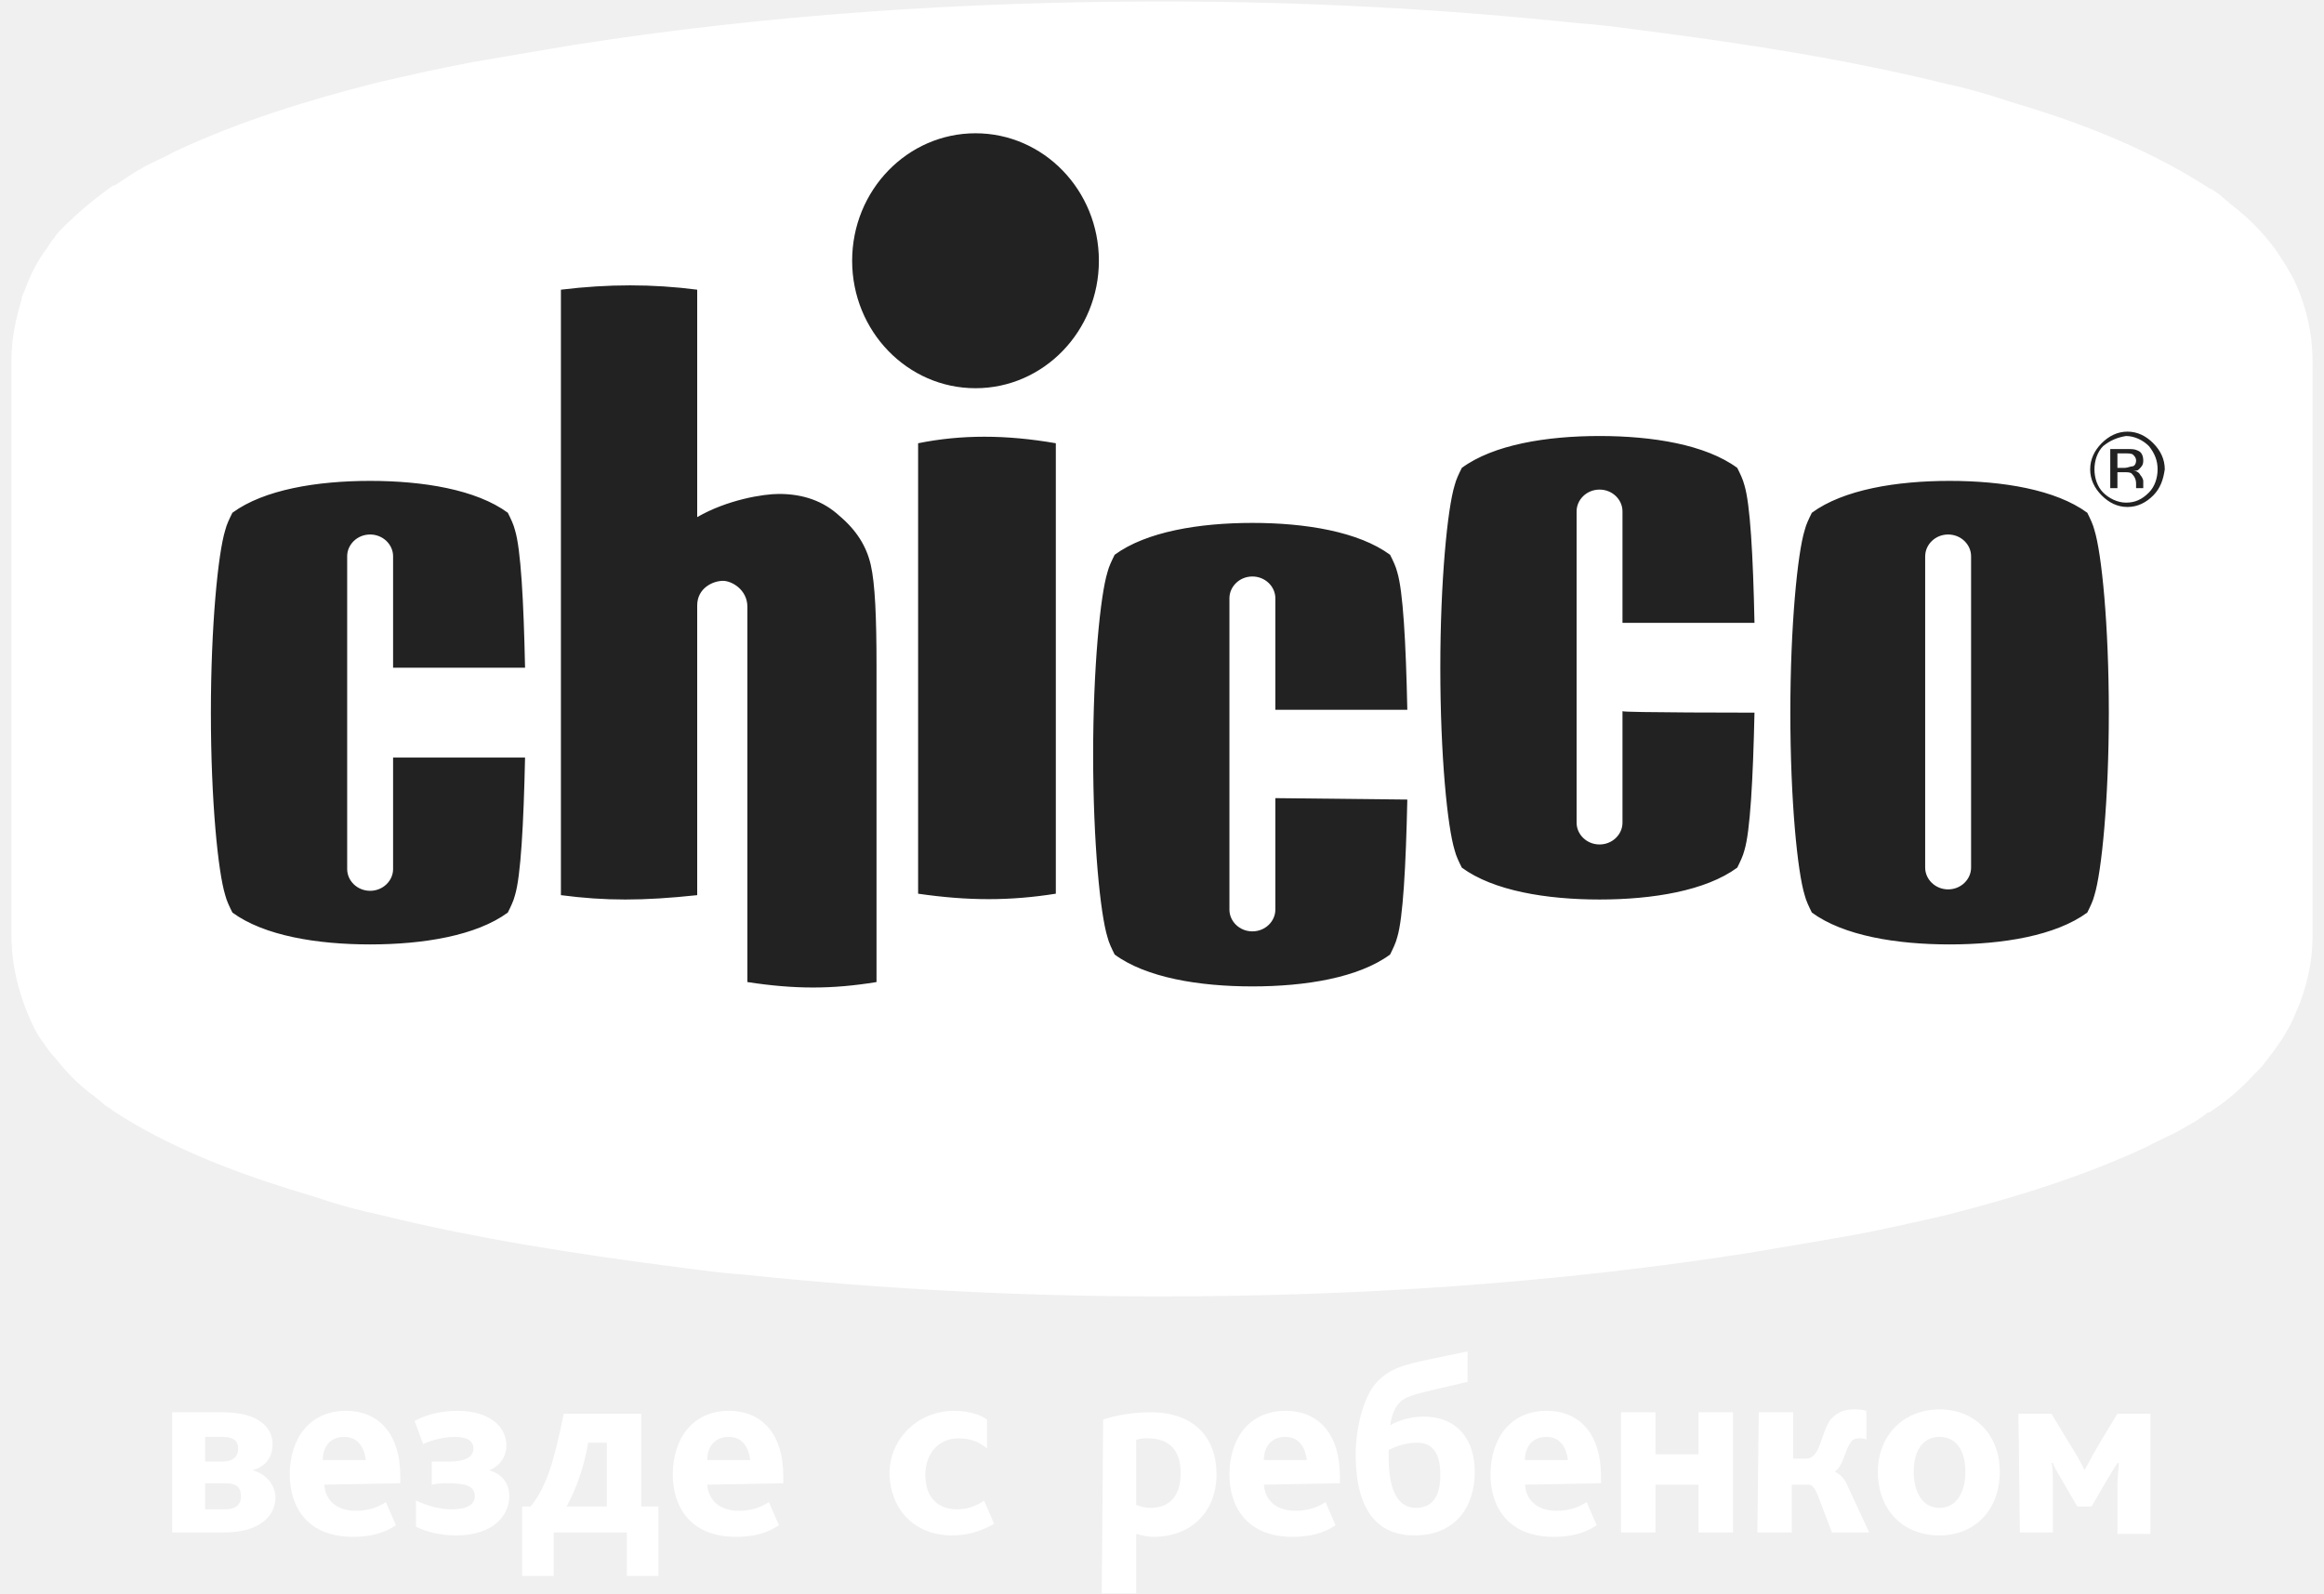
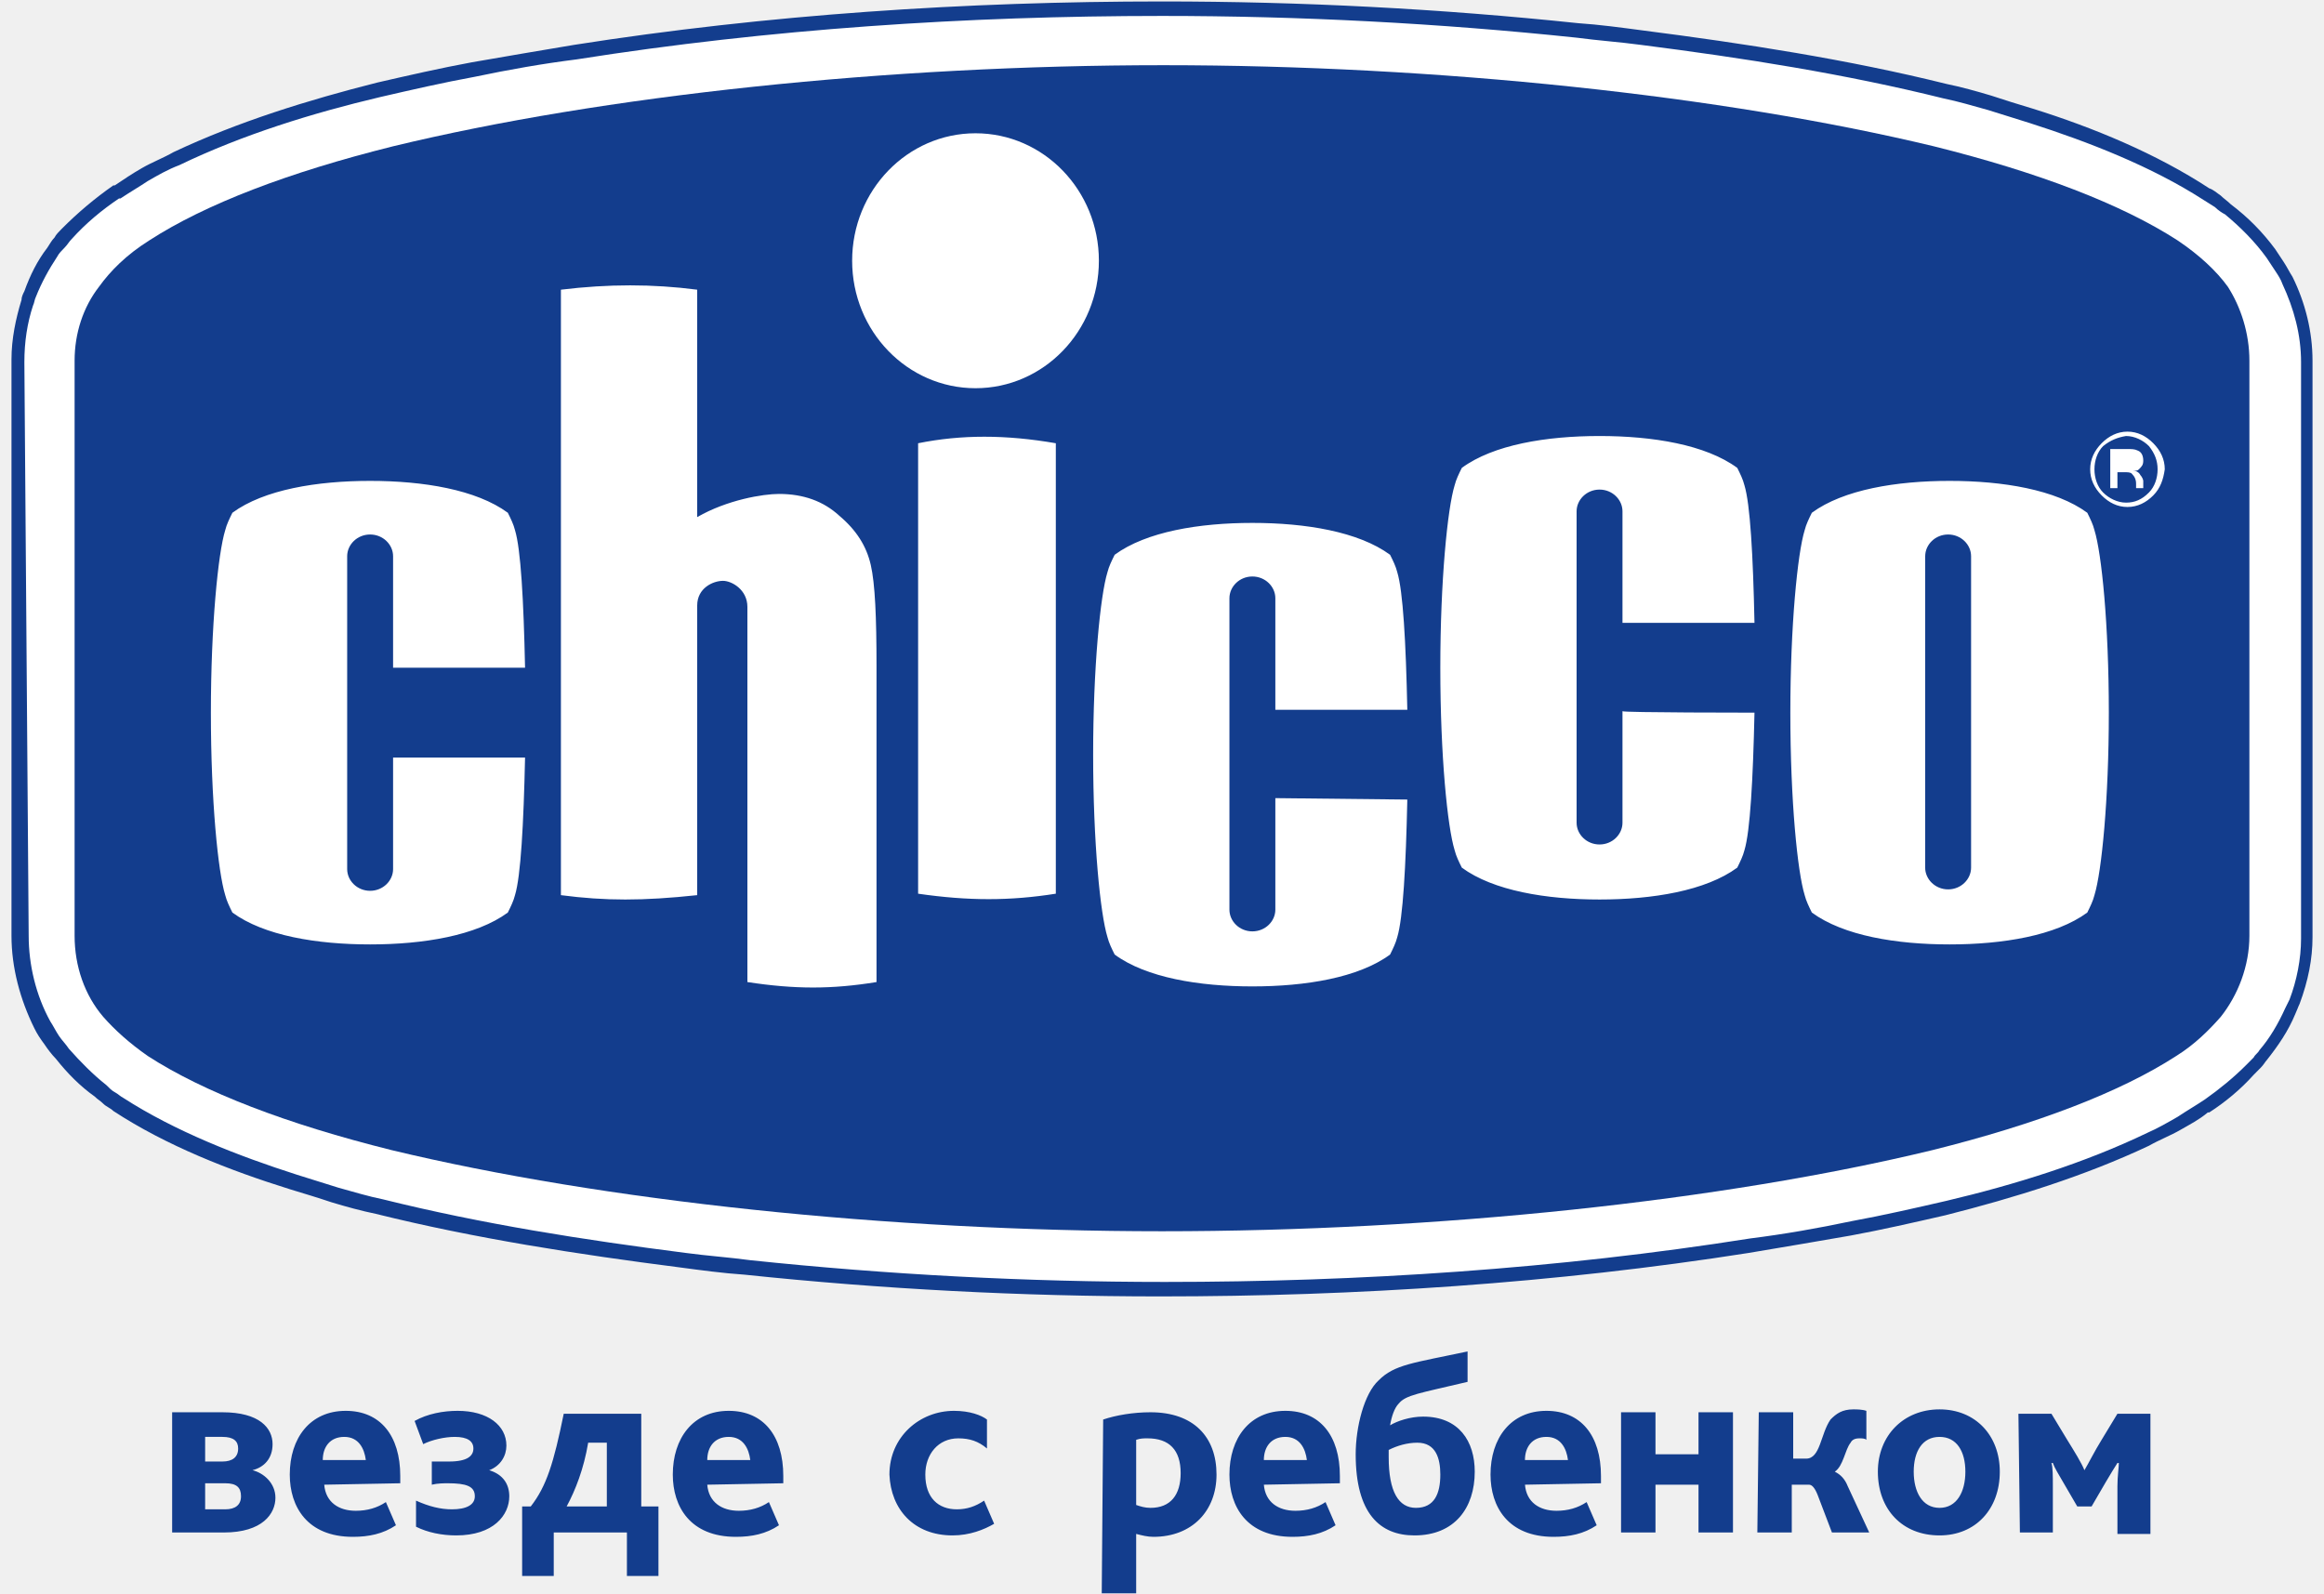
<svg xmlns="http://www.w3.org/2000/svg" width="70" height="48" viewBox="0 0 70 48">
  <g fill="none">
    <path fill="#FFF" d="M68.185 31.724c-.432.523-.994 1.047-1.728 1.527-1.901 1.265-4.624 2.269-7.864 3.098C52.11 37.92 43.383 38.836 35 38.836s-17.111-.916-23.593-2.487c-3.24-.785-5.963-1.833-7.864-3.098-.691-.48-1.253-1.004-1.728-1.527-.778-.96-1.296-2.226-1.296-3.579V10.822c0-1.222.388-2.357 1.037-3.273C2.03 6.94 2.679 6.284 3.5 5.76c1.901-1.265 4.623-2.27 7.864-3.098C17.846 1.09 26.574.175 34.957.175s17.11.916 23.592 2.487c3.241.785 5.963 1.833 7.865 3.098.82.524 1.469 1.178 1.944 1.79.648.915 1.037 2.05 1.037 3.272v17.323c.043 1.397-.432 2.619-1.21 3.579z" />
-     <path fill="#FFF" d="M69.654 28.233V10.865c0-.872-.216-1.745-.605-2.53-.086-.131-.172-.306-.259-.437l-.26-.393c-.388-.523-.82-.96-1.339-1.352-.086-.088-.216-.175-.302-.262-.13-.087-.216-.175-.346-.218-1.599-1.048-3.5-1.833-5.315-2.4-.432-.131-.864-.262-1.253-.393-.432-.13-.907-.262-1.34-.35-2.98-.74-6.092-1.22-9.16-1.614C48.827.83 48.18.742 47.531.698 43.383.262 39.19.044 35 .044c-5.877 0-11.883.392-17.716 1.309-1.037.174-2.074.349-3.068.523-.95.175-1.901.393-2.852.611-2.074.524-4.191 1.178-6.136 2.095-.302.174-.648.305-.95.48-.303.174-.562.349-.821.523h-.043c-.562.393-1.08.83-1.556 1.31-.086.087-.173.174-.216.261-.086.088-.13.175-.216.306-.303.393-.519.829-.691 1.309-.044.087-.087.174-.087.262C.475 9.6.346 10.21.346 10.822v17.367c0 .96.259 1.92.691 2.793.086.174.173.305.303.48.086.13.216.305.345.436.346.437.735.83 1.167 1.135.086.087.173.13.26.218.086.087.215.13.302.218 1.598 1.047 3.5 1.79 5.314 2.356.432.131.865.262 1.253.393.433.131.908.262 1.34.35 2.981.741 6.093 1.221 9.16 1.614.649.087 1.297.174 1.945.218 4.148.436 8.34.655 12.53.655 5.877 0 11.884-.393 17.717-1.31 1.037-.174 2.074-.349 3.068-.523.95-.175 1.901-.393 2.852-.611 2.074-.524 4.191-1.178 6.135-2.095.303-.174.649-.305.951-.48.302-.174.562-.305.821-.523h.043c.476-.306.95-.698 1.34-1.135l.216-.218c.086-.087.13-.175.173-.218.345-.437.648-.873.864-1.397.043-.087.086-.218.13-.305.259-.698.388-1.353.388-2.007zM.734 10.909c0-.61.087-1.178.26-1.702.043-.087.043-.174.086-.262.173-.436.39-.829.648-1.221.044-.088.13-.175.216-.262.087-.087.13-.175.216-.262.433-.48.908-.873 1.426-1.222h.044c.259-.174.561-.349.82-.523.303-.175.606-.35.951-.48 1.901-.917 4.019-1.571 6.05-2.051.95-.219 1.9-.437 2.851-.611 1.038-.218 2.031-.393 3.068-.524C23.16.873 29.123.48 35 .48c4.148 0 8.34.218 12.488.655.648.087 1.296.13 1.944.218 3.068.392 6.136.872 9.117 1.614.432.088.865.218 1.34.35.432.13.82.261 1.253.392 1.772.567 3.673 1.31 5.228 2.313.13.087.216.13.346.218.086.087.216.175.303.218.475.393.907.83 1.253 1.31l.259.392c.086.13.173.262.216.393.346.742.562 1.527.562 2.356v17.367c0 .611-.13 1.266-.346 1.833l-.13.262c-.216.48-.475.916-.777 1.265-.044.088-.13.131-.173.219l-.216.218c-.39.392-.821.742-1.253 1.047-.26.175-.562.35-.821.524-.303.174-.605.349-.908.48-1.901.916-4.018 1.57-6.05 2.05-.95.219-1.9.437-2.851.611-1.037.219-2.03.393-3.068.524-5.79.916-11.753 1.31-17.63 1.31-4.148 0-8.34-.219-12.487-.655-.648-.088-1.297-.131-1.945-.219-3.068-.392-6.135-.872-9.117-1.614-.432-.087-.864-.218-1.34-.35-.432-.13-.82-.261-1.253-.392-1.771-.567-3.672-1.309-5.228-2.313-.086-.043-.173-.13-.26-.174-.086-.044-.172-.131-.258-.218-.39-.306-.778-.699-1.124-1.091-.086-.131-.216-.262-.302-.393-.087-.13-.173-.305-.26-.436-.432-.786-.648-1.702-.648-2.575l-.13-17.28z" />
-     <path fill="#FFF" d="M67.753 10.865V28.19c0 .916-.346 1.79-.864 2.444-.346.392-.778.829-1.34 1.178-1.685 1.09-4.191 2.05-7.345 2.836-6.309 1.528-14.908 2.444-23.204 2.444-8.253 0-16.852-.916-23.204-2.444-3.154-.785-5.66-1.745-7.345-2.836-.562-.393-.994-.786-1.34-1.178-.562-.655-.864-1.528-.864-2.444V10.865c0-.829.26-1.614.734-2.225.346-.48.821-.96 1.513-1.396 1.685-1.091 4.191-2.051 7.346-2.837 6.308-1.527 14.907-2.443 23.203-2.443 8.253 0 16.852.916 23.204 2.443 3.154.786 5.66 1.746 7.346 2.837.648.436 1.166.916 1.512 1.396.389.61.648 1.396.648 2.225zM5.185 46.167h1.556c1.166 0 1.555-.567 1.555-1.047 0-.436-.345-.742-.691-.83.346-.086.605-.348.605-.785 0-.48-.389-.96-1.512-.96H5.185v3.622zm.994-.698v-.785h.605c.346 0 .475.13.475.392s-.173.393-.475.393h-.605zm0-1.44v-.742h.519c.345 0 .475.131.475.35 0 .261-.173.392-.475.392h-.519zm5.877.655v-.219c0-1.221-.605-1.963-1.642-1.963-1.08 0-1.686.829-1.686 1.92 0 .96.519 1.876 1.902 1.876.475 0 .907-.087 1.296-.349l-.303-.698c-.259.174-.561.262-.907.262-.518 0-.907-.262-.95-.786l2.29-.043zm-2.334-.699c0-.392.216-.698.648-.698.432 0 .605.35.649.698H9.722zm4.019 2.27c1.123 0 1.599-.611 1.599-1.179 0-.349-.173-.654-.605-.785.345-.131.518-.436.518-.742 0-.61-.562-1.047-1.469-1.047-.432 0-.907.087-1.296.305l.259.698c.26-.13.648-.218.95-.218.39 0 .562.131.562.35 0 .218-.173.392-.734.392h-.519v.698c.173-.043.39-.043.475-.043.562 0 .821.087.821.392 0 .262-.259.393-.69.393-.347 0-.692-.087-1.081-.262v.786c.346.174.778.262 1.21.262zm1.987 1.221h.951v-1.309h2.204v1.31h.95v-2.095h-.518v-2.793H16.98c-.302 1.484-.518 2.182-.993 2.793h-.26v2.094zm2.55-2.094h-1.21c.26-.48.518-1.135.648-1.92h.562v1.92zm5.315-.698v-.219c0-1.221-.605-1.963-1.642-1.963-1.08 0-1.686.829-1.686 1.92 0 .96.519 1.876 1.902 1.876.475 0 .907-.087 1.296-.349l-.303-.698c-.259.174-.561.262-.907.262-.518 0-.907-.262-.95-.786l2.29-.043zm-2.29-.699c0-.392.216-.698.648-.698.432 0 .605.35.648.698h-1.297zm7.388 2.27c.519 0 .951-.175 1.253-.35l-.302-.698c-.26.175-.519.262-.821.262-.562 0-.95-.349-.95-1.047 0-.611.388-1.091.993-1.091.346 0 .605.087.864.305v-.872c-.172-.131-.518-.262-.993-.262-1.037 0-1.945.785-1.945 1.92.043 1.047.735 1.833 1.901 1.833zM33.185 48h1.037v-1.79c.173.045.346.088.519.088 1.166 0 1.901-.785 1.901-1.876 0-1.135-.691-1.877-1.988-1.877-.518 0-1.037.088-1.426.219L33.185 48zm1.037-2.662v-1.963c.13-.044.216-.044.346-.044.648 0 .994.349.994 1.047 0 .655-.303 1.047-.908 1.047-.173 0-.302-.043-.432-.087zm6.136-.654v-.219c0-1.221-.605-1.963-1.642-1.963-1.08 0-1.685.829-1.685 1.92 0 .96.518 1.876 1.901 1.876.475 0 .908-.087 1.296-.349l-.302-.698c-.26.174-.562.262-.907.262-.519 0-.908-.262-.951-.786l2.29-.043zm-2.29-.699c0-.392.216-.698.648-.698.432 0 .605.35.648.698h-1.296zm4.537 2.27c1.21 0 1.815-.83 1.815-1.92 0-.917-.476-1.659-1.556-1.659-.389 0-.778.131-.994.262.044-.262.13-.523.26-.654.216-.262.605-.306 2.074-.655v-.916c-1.642.349-2.204.392-2.68.872-.431.393-.69 1.397-.69 2.226 0 1.789.734 2.444 1.77 2.444zm.043-.83c-.518 0-.82-.48-.82-1.527v-.218c.258-.13.56-.218.863-.218.562 0 .692.48.692.96 0 .567-.173 1.003-.735 1.003zm5.574-.741v-.219c0-1.221-.605-1.963-1.642-1.963-1.08 0-1.685.829-1.685 1.92 0 .96.519 1.876 1.901 1.876.476 0 .908-.087 1.297-.349l-.303-.698c-.26.174-.562.262-.907.262-.519 0-.908-.262-.95-.786l2.29-.043zm-2.29-.699c0-.392.216-.698.648-.698.432 0 .605.35.648.698h-1.296zm2.895 2.182h1.037v-1.44h1.296v1.44h1.038v-3.622H51.16v1.266h-1.296v-1.266h-1.037v3.622zm4.105 0h1.037v-1.44h.519c.086 0 .172.088.259.306l.432 1.134h1.123l-.648-1.396c-.086-.218-.216-.35-.389-.436.26-.175.303-.655.476-.873.043-.087.13-.131.259-.131.086 0 .173 0 .216.044v-.873c-.13-.044-.302-.044-.389-.044-.346 0-.518.131-.691.306-.303.436-.303 1.178-.735 1.178h-.389v-1.397h-1.037l-.043 3.622zm5.488.088c1.08 0 1.815-.786 1.815-1.92 0-1.091-.735-1.877-1.815-1.877s-1.858.786-1.858 1.877c0 1.134.734 1.92 1.858 1.92zm0-.83c-.519 0-.778-.48-.778-1.09 0-.611.26-1.048.778-1.048s.778.437.778 1.048c0 .61-.26 1.09-.778 1.09zm2.42.742h.993v-1.396c0-.306 0-.567-.043-.698h.043c.044.13.173.349.303.567l.432.742H63l.432-.742c.13-.218.26-.436.346-.567h.043c0 .13-.043.392-.043.698v1.44h.994v-3.622h-.994l-.476.786c-.216.349-.388.698-.518.916-.086-.218-.303-.567-.519-.916l-.475-.786h-.994l.044 3.578z" />
-     <path fill="#222" d="M63.346 13.44c-.173.175-.26.436-.26.698 0 .262.087.524.26.698.173.175.432.306.691.306.26 0 .475-.087.691-.306.173-.174.26-.436.26-.698 0-.262-.087-.48-.26-.698-.172-.175-.432-.305-.691-.305-.26.043-.475.13-.691.305zm1.512 1.484c-.216.218-.475.349-.778.349-.302 0-.561-.131-.778-.35-.216-.218-.345-.48-.345-.785 0-.305.13-.567.345-.785.217-.218.476-.35.778-.35.303 0 .562.132.778.35.216.218.346.48.346.785-.044.306-.13.567-.346.786zm-.605-1.222c-.043-.044-.13-.044-.302-.044h-.173v.437h.216c.086 0 .173-.044.216-.044.086 0 .13-.087.13-.175 0-.087-.044-.13-.087-.174zm-.216-.175c.173 0 .26 0 .346.044.13.044.173.174.173.305s-.044.175-.13.262c-.043.044-.086.044-.173.044.087 0 .173.043.216.13.043.044.087.132.087.175v.218h-.216v-.13c0-.131-.044-.219-.13-.306-.043-.044-.13-.044-.26-.044h-.172v.48h-.216v-1.178h.475zm-6.05 3.23v9.381c0 .35.303.655.692.655.389 0 .691-.306.691-.655v-9.382c0-.349-.302-.654-.691-.654-.389 0-.691.305-.691.654zm5.532 4.712c0 2.618-.217 4.8-.433 5.498-.043.175-.13.35-.216.524-.95.698-2.549.96-4.148.96-1.599 0-3.197-.262-4.148-.96-.086-.175-.173-.35-.216-.524-.216-.698-.432-2.836-.432-5.498 0-2.618.216-4.8.432-5.498.043-.175.13-.35.216-.524.95-.698 2.55-.96 4.148-.96 1.599 0 3.198.262 4.148.96.087.175.173.35.216.524.216.698.433 2.836.433 5.498zM21 8.727v6.851c.907-.523 1.988-.698 2.463-.698.735 0 1.34.218 1.815.655.518.436.82.916.95 1.483.13.567.173 1.571.173 3.055v9.512c-1.34.219-2.463.219-3.889 0V18.284c0-.524-.475-.786-.734-.786-.303 0-.778.218-.778.742v8.727c-1.642.175-2.765.175-4.105 0V8.727c1.426-.174 2.765-.174 4.105 0zm-5.185 14.095c-.043 2.007-.13 3.578-.303 4.145-.043.175-.13.35-.216.524-.95.698-2.55.96-4.148.96-1.599 0-3.197-.262-4.148-.96-.086-.175-.173-.35-.216-.524-.216-.698-.432-2.836-.432-5.498 0-2.618.216-4.8.432-5.498.043-.175.13-.35.216-.524.95-.698 2.55-.96 4.148-.96 1.599 0 3.198.262 4.148.96.087.175.173.35.216.524.173.567.26 2.094.303 4.145H11.84v-3.36c0-.349-.303-.654-.692-.654-.389 0-.691.305-.691.654v9.426c0 .349.302.654.691.654.389 0 .692-.305.692-.654v-3.36h3.975zm26.574 1.265c-.043 2.008-.13 3.578-.303 4.146-.043.174-.13.349-.216.523-.95.699-2.549.96-4.148.96-1.599 0-3.197-.261-4.148-.96-.086-.174-.173-.349-.216-.523-.216-.698-.432-2.837-.432-5.498 0-2.619.216-4.8.432-5.499.043-.174.13-.349.216-.523.95-.698 2.55-.96 4.148-.96 1.599 0 3.198.262 4.148.96.087.174.173.349.216.523.173.568.26 2.095.303 4.146h-3.975v-3.36c0-.35-.303-.655-.692-.655-.389 0-.691.306-.691.655v9.382c0 .349.302.654.691.654.39 0 .692-.305.692-.654v-3.36l3.975.043zm10.457-2.618c-.044 2.007-.13 3.578-.303 4.146-.043.174-.13.349-.216.523-.95.698-2.55.96-4.148.96-1.599 0-3.198-.262-4.148-.96-.087-.174-.173-.349-.216-.523-.216-.699-.432-2.837-.432-5.499 0-2.618.216-4.8.432-5.498.043-.174.13-.349.216-.523.95-.699 2.55-.96 4.148-.96 1.599 0 3.198.261 4.148.96.087.174.173.349.216.523.173.567.26 2.095.303 4.146H48.87v-3.36c0-.35-.302-.655-.691-.655-.389 0-.691.306-.691.655v9.381c0 .35.302.655.691.655.389 0 .691-.305.691-.655v-3.36c0 .044 3.976.044 3.976.044zm-21.044-8.116v13.57c-1.382.219-2.635.219-4.148 0v-13.57c1.297-.262 2.636-.262 4.148 0zm-2.42-1.658c-2.052 0-3.715-1.72-3.715-3.84 0-2.121 1.663-3.84 3.716-3.84 2.052 0 3.716 1.719 3.716 3.84 0 2.12-1.664 3.84-3.716 3.84z" />
+     <path fill="#133D8D" d="M69.654 28.233V10.865c0-.872-.216-1.745-.605-2.53-.086-.131-.172-.306-.259-.437l-.26-.393c-.388-.523-.82-.96-1.339-1.352-.086-.088-.216-.175-.302-.262-.13-.087-.216-.175-.346-.218-1.599-1.048-3.5-1.833-5.315-2.4-.432-.131-.864-.262-1.253-.393-.432-.13-.907-.262-1.34-.35-2.98-.74-6.092-1.22-9.16-1.614C48.827.83 48.18.742 47.531.698 43.383.262 39.19.044 35 .044c-5.877 0-11.883.392-17.716 1.309-1.037.174-2.074.349-3.068.523-.95.175-1.901.393-2.852.611-2.074.524-4.191 1.178-6.136 2.095-.302.174-.648.305-.95.48-.303.174-.562.349-.821.523h-.043c-.562.393-1.08.83-1.556 1.31-.086.087-.173.174-.216.261-.086.088-.13.175-.216.306-.303.393-.519.829-.691 1.309-.044.087-.087.174-.087.262C.475 9.6.346 10.21.346 10.822v17.367c0 .96.259 1.92.691 2.793.086.174.173.305.303.48.086.13.216.305.345.436.346.437.735.83 1.167 1.135.086.087.173.13.26.218.086.087.215.13.302.218 1.598 1.047 3.5 1.79 5.314 2.356.432.131.865.262 1.253.393.433.131.908.262 1.34.35 2.981.741 6.093 1.221 9.16 1.614.649.087 1.297.174 1.945.218 4.148.436 8.34.655 12.53.655 5.877 0 11.884-.393 17.717-1.31 1.037-.174 2.074-.349 3.068-.523.95-.175 1.901-.393 2.852-.611 2.074-.524 4.191-1.178 6.135-2.095.303-.174.649-.305.951-.48.302-.174.562-.305.821-.523h.043c.476-.306.95-.698 1.34-1.135l.216-.218c.086-.087.13-.175.173-.218.345-.437.648-.873.864-1.397.043-.087.086-.218.13-.305.259-.698.388-1.353.388-2.007zM.734 10.909c0-.61.087-1.178.26-1.702.043-.087.043-.174.086-.262.173-.436.39-.829.648-1.221.044-.088.13-.175.216-.262.087-.087.13-.175.216-.262.433-.48.908-.873 1.426-1.222h.044c.259-.174.561-.349.82-.523.303-.175.606-.35.951-.48 1.901-.917 4.019-1.571 6.05-2.051.95-.219 1.9-.437 2.851-.611 1.038-.218 2.031-.393 3.068-.524C23.16.873 29.123.48 35 .48c4.148 0 8.34.218 12.488.655.648.087 1.296.13 1.944.218 3.068.392 6.136.872 9.117 1.614.432.088.865.218 1.34.35.432.13.82.261 1.253.392 1.772.567 3.673 1.31 5.228 2.313.13.087.216.13.346.218.086.087.216.175.303.218.475.393.907.83 1.253 1.31l.259.392c.086.13.173.262.216.393.346.742.562 1.527.562 2.356v17.367c0 .611-.13 1.266-.346 1.833l-.13.262c-.216.48-.475.916-.777 1.265-.044.088-.13.131-.173.219l-.216.218c-.39.392-.821.742-1.253 1.047-.26.175-.562.35-.821.524-.303.174-.605.349-.908.48-1.901.916-4.018 1.57-6.05 2.05-.95.219-1.9.437-2.851.611-1.037.219-2.03.393-3.068.524-5.79.916-11.753 1.31-17.63 1.31-4.148 0-8.34-.219-12.487-.655-.648-.088-1.297-.131-1.945-.219-3.068-.392-6.135-.872-9.117-1.614-.432-.087-.864-.218-1.34-.35-.432-.13-.82-.261-1.253-.392-1.771-.567-3.672-1.309-5.228-2.313-.086-.043-.173-.13-.26-.174-.086-.044-.172-.131-.258-.218-.39-.306-.778-.699-1.124-1.091-.086-.131-.216-.262-.302-.393-.087-.13-.173-.305-.26-.436-.432-.786-.648-1.702-.648-2.575l-.13-17.28z" />
+     <path fill="#133D8D" d="M67.753 10.865V28.19c0 .916-.346 1.79-.864 2.444-.346.392-.778.829-1.34 1.178-1.685 1.09-4.191 2.05-7.345 2.836-6.309 1.528-14.908 2.444-23.204 2.444-8.253 0-16.852-.916-23.204-2.444-3.154-.785-5.66-1.745-7.345-2.836-.562-.393-.994-.786-1.34-1.178-.562-.655-.864-1.528-.864-2.444V10.865c0-.829.26-1.614.734-2.225.346-.48.821-.96 1.513-1.396 1.685-1.091 4.191-2.051 7.346-2.837 6.308-1.527 14.907-2.443 23.203-2.443 8.253 0 16.852.916 23.204 2.443 3.154.786 5.66 1.746 7.346 2.837.648.436 1.166.916 1.512 1.396.389.61.648 1.396.648 2.225z" />
+     <path fill="#FFF" d="M63.346 13.44c-.173.175-.26.436-.26.698 0 .262.087.524.26.698.173.175.432.306.691.306.26 0 .475-.087.691-.306.173-.174.26-.436.26-.698 0-.262-.087-.48-.26-.698-.172-.175-.432-.305-.691-.305-.26.043-.475.13-.691.305zm1.512 1.484c-.216.218-.475.349-.778.349-.302 0-.561-.131-.778-.35-.216-.218-.345-.48-.345-.785 0-.305.13-.567.345-.785.217-.218.476-.35.778-.35.303 0 .562.132.778.35.216.218.346.48.346.785-.044.306-.13.567-.346.786zm-.605-1.222c.043.043.087.087.087.174 0 .088-.044.175-.13.175-.043 0-.13.044-.216.044h-.216v-.437h.173c.172 0 .259 0 .302.044zm-.216-.175c.173 0 .26 0 .346.044.13.044.173.174.173.305s-.044.175-.13.262c-.043.044-.086.044-.173.044.087 0 .173.043.216.13.043.044.087.132.087.175v.218h-.216v-.13c0-.131-.044-.219-.13-.306-.043-.044-.13-.044-.26-.044h-.172v.48h-.216v-1.178h.475zm-6.05 3.23v9.381c0 .35.303.655.692.655.389 0 .691-.306.691-.655v-9.382c0-.349-.302-.654-.691-.654-.389 0-.691.305-.691.654zm5.532 4.712c0 2.618-.217 4.8-.433 5.498-.043.175-.13.35-.216.524-.95.698-2.549.96-4.148.96-1.599 0-3.197-.262-4.148-.96-.086-.175-.173-.35-.216-.524-.216-.698-.432-2.836-.432-5.498 0-2.618.216-4.8.432-5.498.043-.175.13-.35.216-.524.95-.698 2.55-.96 4.148-.96 1.599 0 3.198.262 4.148.96.087.175.173.35.216.524.216.698.433 2.836.433 5.498zM21 8.727v6.851c.907-.523 1.988-.698 2.463-.698.735 0 1.34.218 1.815.655.518.436.82.916.95 1.483.13.567.173 1.571.173 3.055v9.512c-1.34.219-2.463.219-3.889 0V18.284c0-.524-.475-.786-.734-.786-.303 0-.778.218-.778.742v8.727c-1.642.175-2.765.175-4.105 0V8.727c1.426-.174 2.765-.174 4.105 0zm-5.185 14.095c-.043 2.007-.13 3.578-.303 4.145-.043.175-.13.35-.216.524-.95.698-2.55.96-4.148.96-1.599 0-3.197-.262-4.148-.96-.086-.175-.173-.35-.216-.524-.216-.698-.432-2.836-.432-5.498 0-2.618.216-4.8.432-5.498.043-.175.13-.35.216-.524.95-.698 2.55-.96 4.148-.96 1.599 0 3.198.262 4.148.96.087.175.173.35.216.524.173.567.26 2.094.303 4.145H11.84v-3.36c0-.349-.303-.654-.692-.654-.389 0-.691.305-.691.654v9.426c0 .349.302.654.691.654.389 0 .692-.305.692-.654v-3.36h3.975zm26.574 1.265c-.043 2.008-.13 3.578-.303 4.146-.043.174-.13.349-.216.523-.95.699-2.549.96-4.148.96-1.599 0-3.197-.261-4.148-.96-.086-.174-.173-.349-.216-.523-.216-.698-.432-2.837-.432-5.498 0-2.619.216-4.8.432-5.499.043-.174.13-.349.216-.523.95-.698 2.55-.96 4.148-.96 1.599 0 3.198.262 4.148.96.087.174.173.349.216.523.173.568.26 2.095.303 4.146h-3.975v-3.36c0-.35-.303-.655-.692-.655-.389 0-.691.306-.691.655v9.382c0 .349.302.654.691.654.39 0 .692-.305.692-.654v-3.36l3.975.043zm10.457-2.618c-.044 2.007-.13 3.578-.303 4.146-.043.174-.13.349-.216.523-.95.698-2.55.96-4.148.96-1.599 0-3.198-.262-4.148-.96-.087-.174-.173-.349-.216-.523-.216-.699-.432-2.837-.432-5.499 0-2.618.216-4.8.432-5.498.043-.174.13-.349.216-.523.95-.699 2.55-.96 4.148-.96 1.599 0 3.198.261 4.148.96.087.174.173.349.216.523.173.567.26 2.095.303 4.146H48.87v-3.36c0-.35-.302-.655-.691-.655-.389 0-.691.306-.691.655v9.381c0 .35.302.655.691.655.389 0 .691-.305.691-.655v-3.36c0 .044 3.976.044 3.976.044zm-21.044-8.116v13.57c-1.382.219-2.635.219-4.148 0v-13.57c1.297-.262 2.636-.262 4.148 0z" />
+     <path fill="#133D8D" d="M5.185 46.167h1.556c1.166 0 1.555-.567 1.555-1.047 0-.436-.345-.742-.691-.83.346-.086.605-.348.605-.785 0-.48-.389-.96-1.512-.96H5.185v3.622zm.994-.698v-.785h.605c.346 0 .475.13.475.392s-.173.393-.475.393h-.605zm0-1.44v-.742h.519c.345 0 .475.131.475.35 0 .261-.173.392-.475.392h-.519zm5.877.655v-.219c0-1.221-.605-1.963-1.642-1.963-1.08 0-1.686.829-1.686 1.92 0 .96.519 1.876 1.902 1.876.475 0 .907-.087 1.296-.349l-.303-.698c-.259.174-.561.262-.907.262-.518 0-.907-.262-.95-.786l2.29-.043zm-2.334-.699c0-.392.216-.698.648-.698.432 0 .605.35.649.698H9.722zm4.019 2.27c1.123 0 1.599-.611 1.599-1.179 0-.349-.173-.654-.605-.785.345-.131.518-.436.518-.742 0-.61-.562-1.047-1.469-1.047-.432 0-.907.087-1.296.305l.259.698c.26-.13.648-.218.95-.218.39 0 .562.131.562.35 0 .218-.173.392-.734.392h-.519v.698c.173-.043.39-.043.475-.043.562 0 .821.087.821.392 0 .262-.259.393-.69.393-.347 0-.692-.087-1.081-.262v.786c.346.174.778.262 1.21.262zm1.987 1.221h.951v-1.309h2.204v1.31h.95v-2.095h-.518v-2.793H16.98c-.302 1.484-.518 2.182-.993 2.793h-.26v2.094zm2.55-2.094h-1.21c.26-.48.518-1.135.648-1.92h.562v1.92zm5.315-.698v-.219c0-1.221-.605-1.963-1.642-1.963-1.08 0-1.686.829-1.686 1.92 0 .96.519 1.876 1.902 1.876.475 0 .907-.087 1.296-.349l-.303-.698c-.259.174-.561.262-.907.262-.518 0-.907-.262-.95-.786l2.29-.043zm-2.29-.699c0-.392.216-.698.648-.698.432 0 .605.35.648.698h-1.297zm7.388 2.27c.519 0 .951-.175 1.253-.35l-.302-.698c-.26.175-.519.262-.821.262-.562 0-.95-.349-.95-1.047 0-.611.388-1.091.993-1.091.346 0 .605.087.864.305v-.872c-.172-.131-.518-.262-.993-.262-1.037 0-1.945.785-1.945 1.92.043 1.047.735 1.833 1.901 1.833zM33.185 48h1.037v-1.79c.173.045.346.088.519.088 1.166 0 1.901-.785 1.901-1.876 0-1.135-.691-1.877-1.988-1.877-.518 0-1.037.088-1.426.219L33.185 48zm1.037-2.662v-1.963c.13-.044.216-.044.346-.044.648 0 .994.349.994 1.047 0 .655-.303 1.047-.908 1.047-.173 0-.302-.043-.432-.087zm6.136-.654v-.219c0-1.221-.605-1.963-1.642-1.963-1.08 0-1.685.829-1.685 1.92 0 .96.518 1.876 1.901 1.876.475 0 .908-.087 1.296-.349l-.302-.698c-.26.174-.562.262-.907.262-.519 0-.908-.262-.951-.786l2.29-.043zm-2.29-.699c0-.392.216-.698.648-.698.432 0 .605.35.648.698h-1.296zm4.537 2.27c1.21 0 1.815-.83 1.815-1.92 0-.917-.476-1.659-1.556-1.659-.389 0-.778.131-.994.262.044-.262.13-.523.26-.654.216-.262.605-.306 2.074-.655v-.916c-1.642.349-2.204.392-2.68.872-.431.393-.69 1.397-.69 2.226 0 1.789.734 2.444 1.77 2.444zm.043-.83c-.518 0-.82-.48-.82-1.527v-.218c.258-.13.56-.218.863-.218.562 0 .692.48.692.96 0 .567-.173 1.003-.735 1.003zm5.574-.741v-.219c0-1.221-.605-1.963-1.642-1.963-1.08 0-1.685.829-1.685 1.92 0 .96.519 1.876 1.901 1.876.476 0 .908-.087 1.297-.349l-.303-.698c-.26.174-.562.262-.907.262-.519 0-.908-.262-.95-.786l2.29-.043zm-2.29-.699c0-.392.216-.698.648-.698.432 0 .605.35.648.698h-1.296zm2.895 2.182h1.037v-1.44h1.296v1.44h1.038v-3.622H51.16v1.266h-1.296v-1.266h-1.037v3.622zm4.105 0h1.037v-1.44h.519c.086 0 .172.088.259.306l.432 1.134h1.123l-.648-1.396c-.086-.218-.216-.35-.389-.436.26-.175.303-.655.476-.873.043-.087.13-.131.259-.131.086 0 .173 0 .216.044v-.873c-.13-.044-.302-.044-.389-.044-.346 0-.518.131-.691.306-.303.436-.303 1.178-.735 1.178h-.389v-1.397h-1.037l-.043 3.622zm5.488.088c1.08 0 1.815-.786 1.815-1.92 0-1.091-.735-1.877-1.815-1.877s-1.858.786-1.858 1.877c0 1.134.734 1.92 1.858 1.92zm0-.83c-.519 0-.778-.48-.778-1.09 0-.611.26-1.048.778-1.048s.778.437.778 1.048c0 .61-.26 1.09-.778 1.09zm2.42.742h.993v-1.396c0-.306 0-.567-.043-.698h.043c.044.13.173.349.303.567l.432.742H63l.432-.742c.13-.218.26-.436.346-.567h.043c0 .13-.043.392-.043.698v1.44h.994v-3.622h-.994l-.476.786c-.216.349-.388.698-.518.916-.086-.218-.303-.567-.519-.916l-.475-.786h-.994l.044 3.578z" />
+     <ellipse cx="29.383" cy="7.855" fill="#FFF" rx="3.716" ry="3.84" />
  </g>
</svg>
